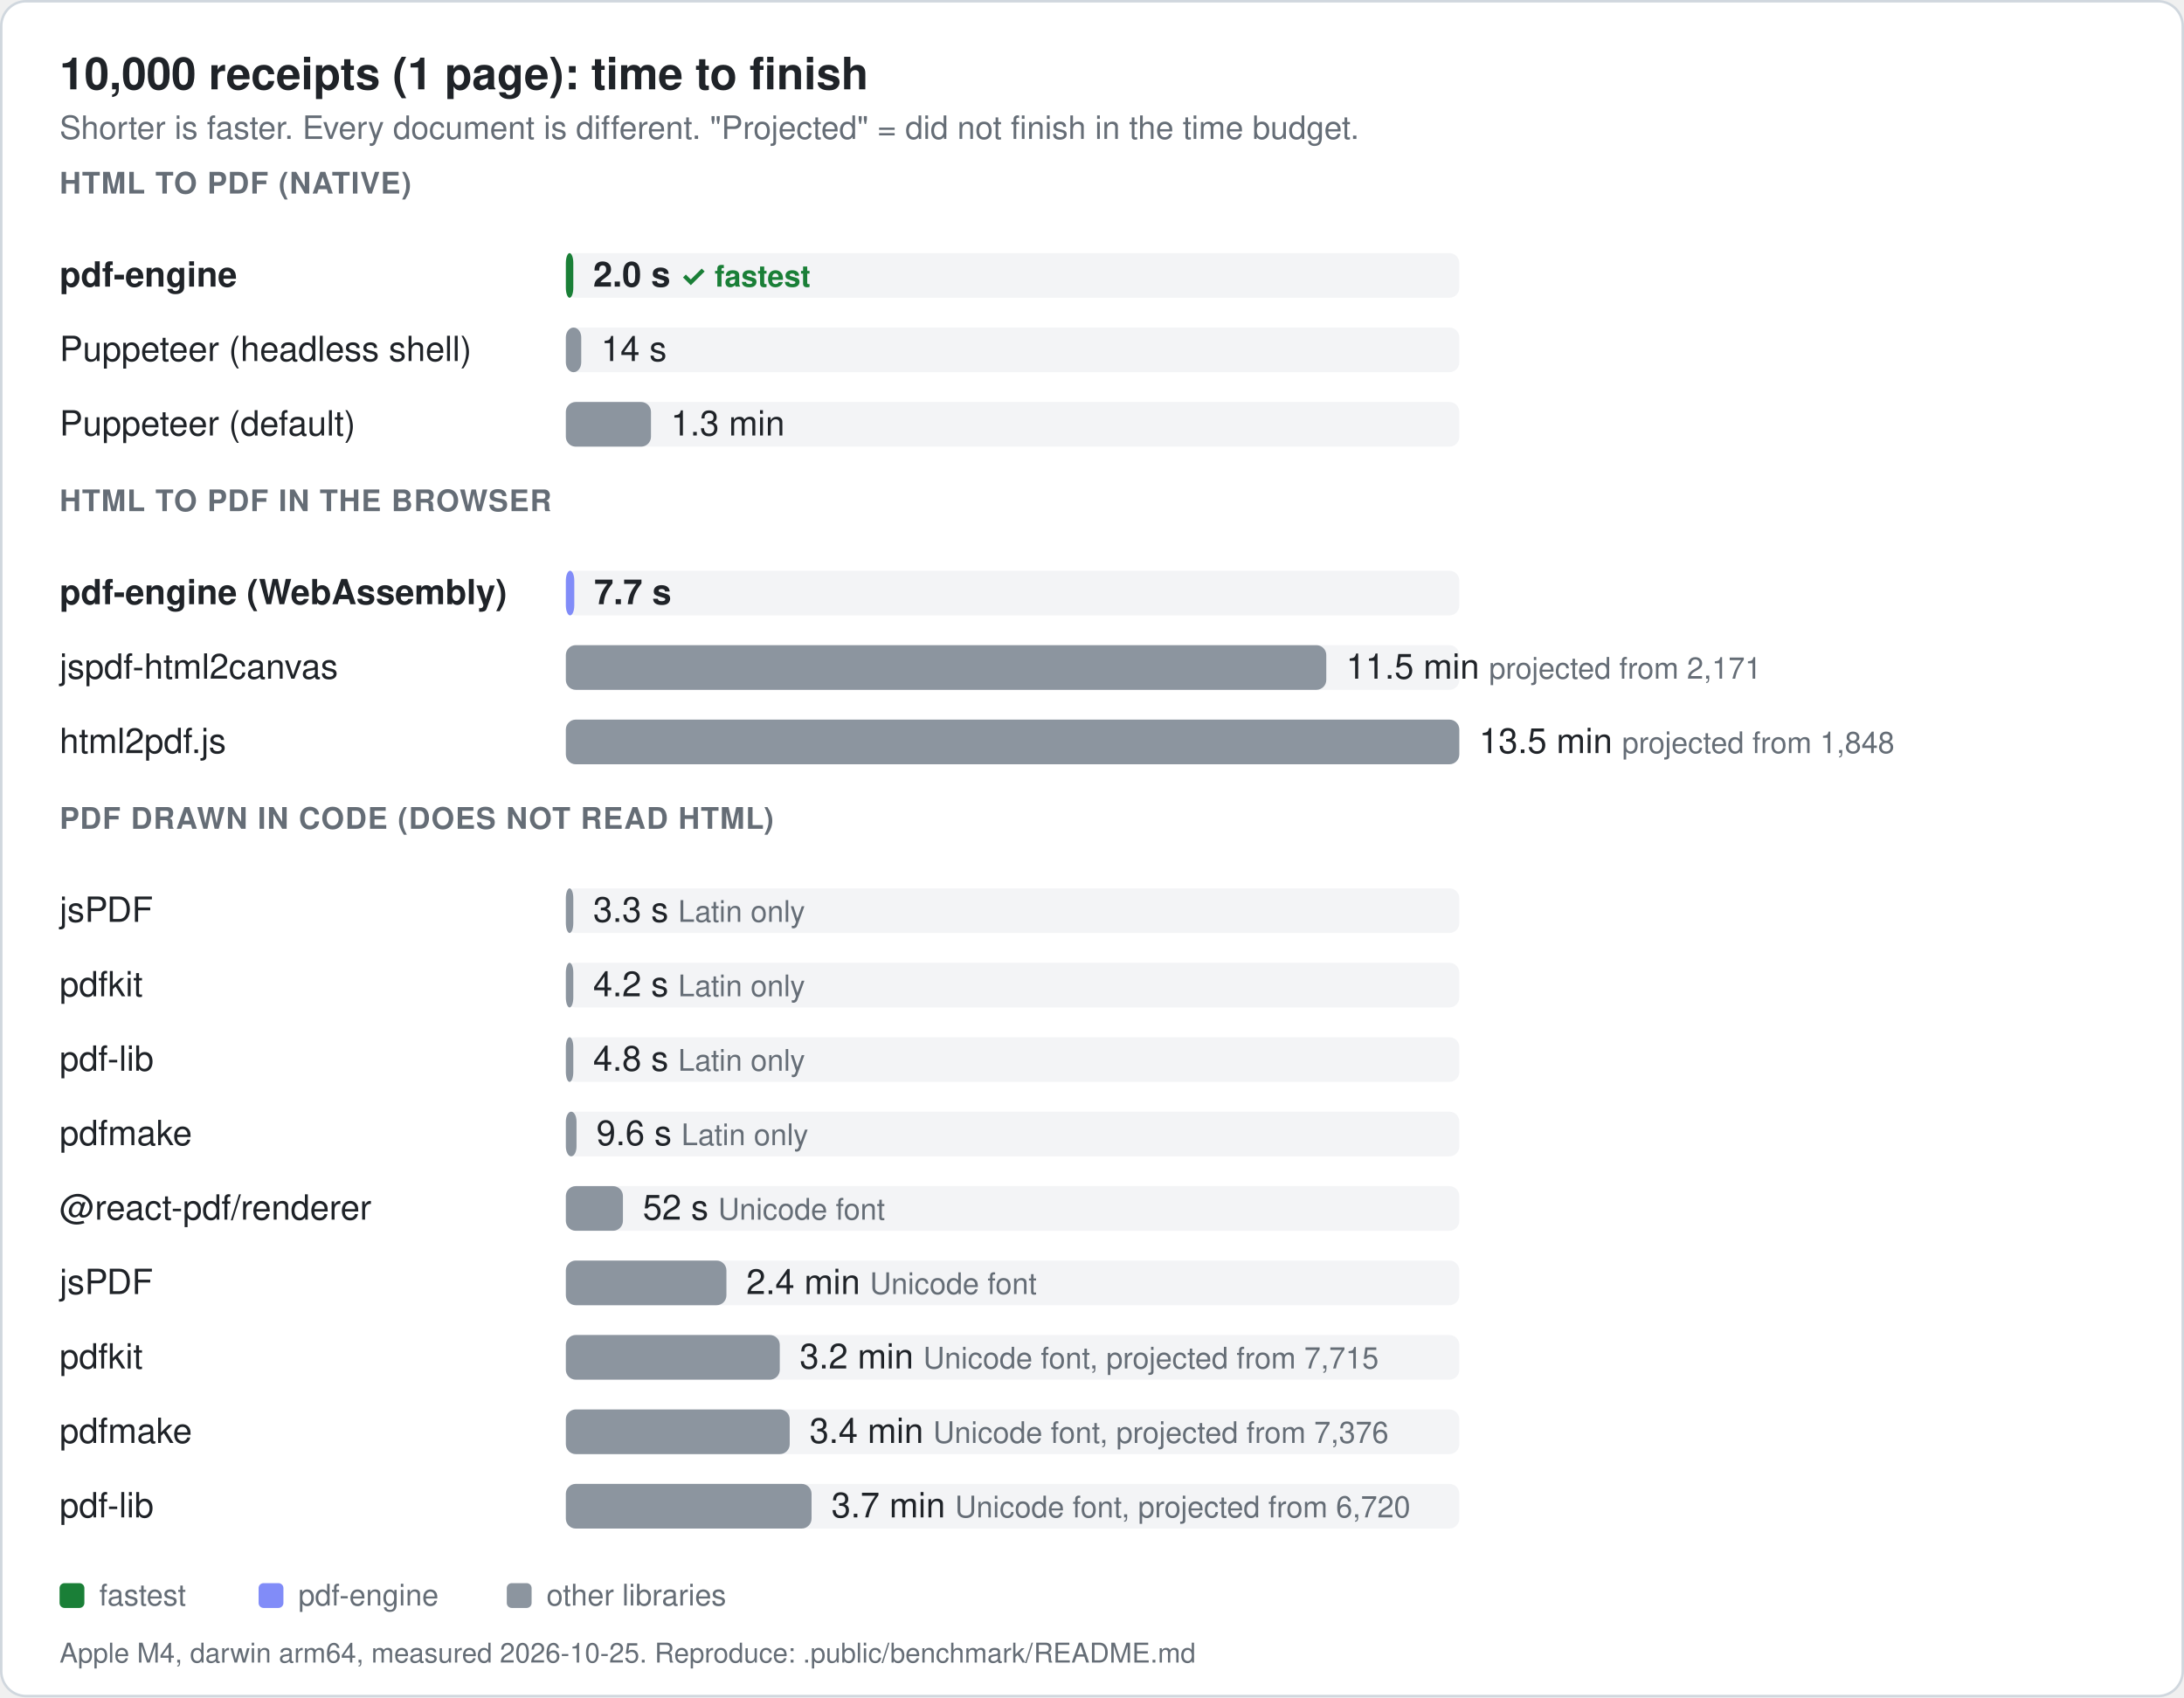
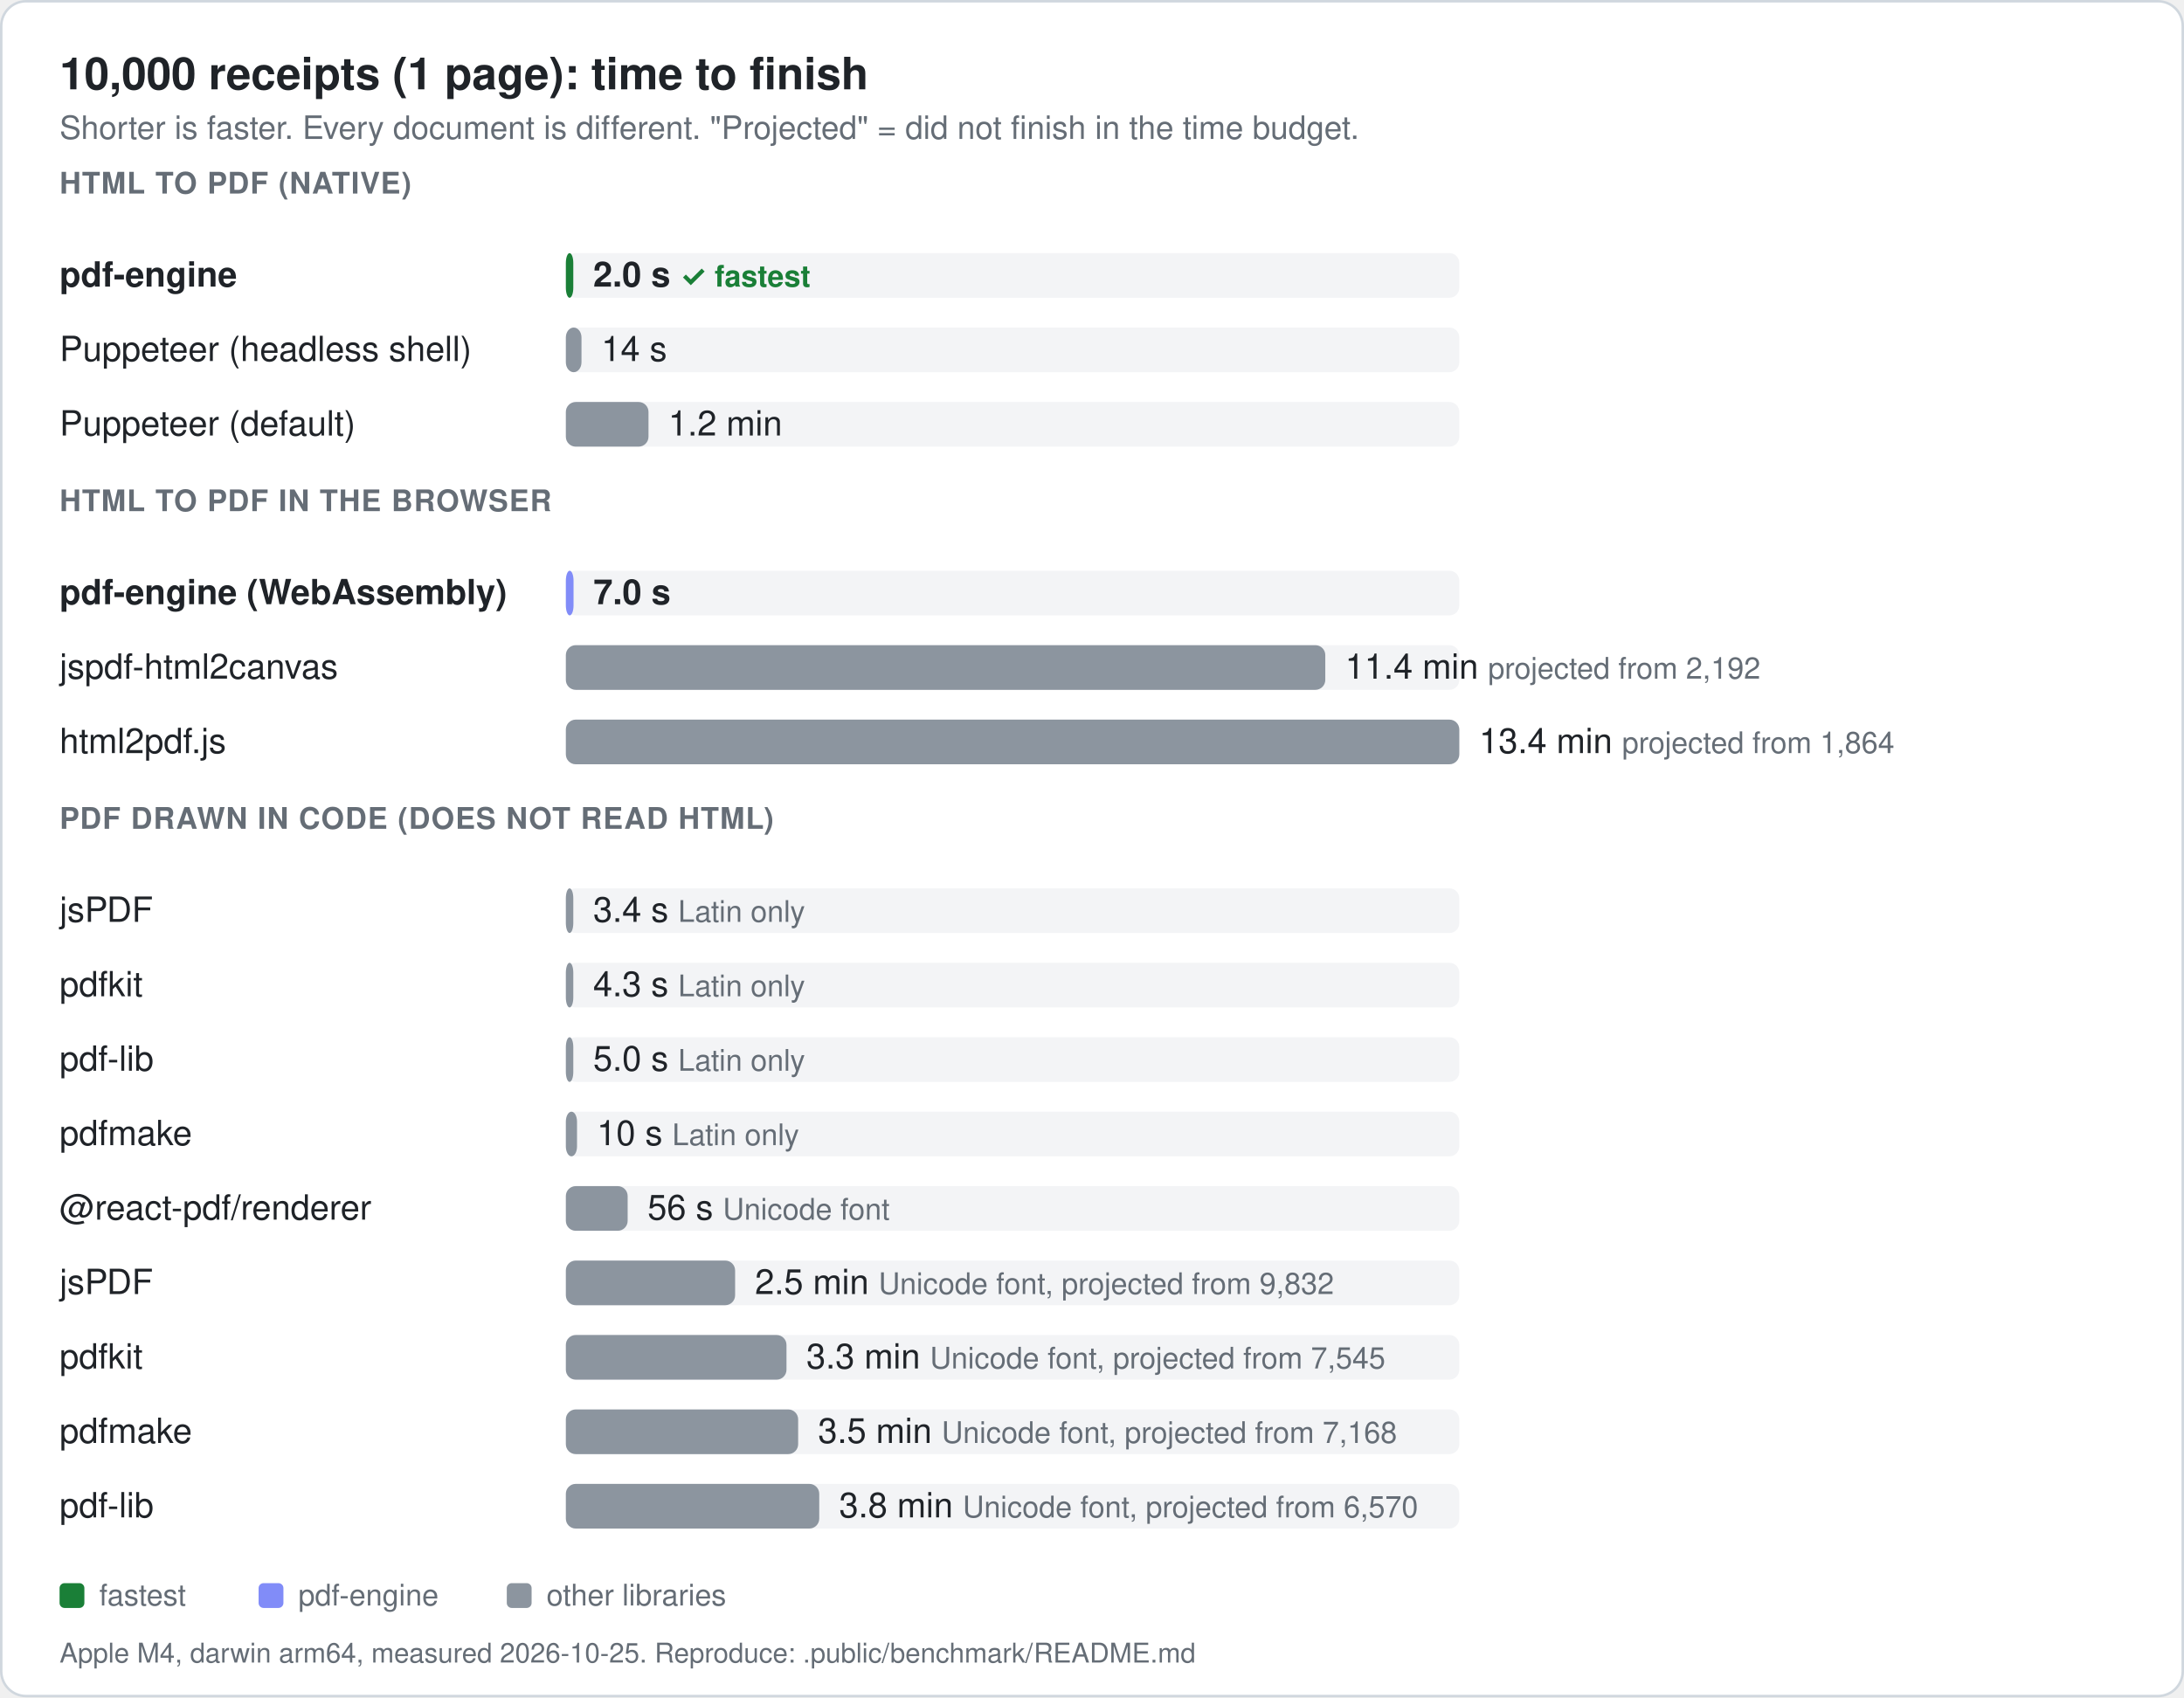
<svg xmlns="http://www.w3.org/2000/svg" width="880" height="684" viewBox="0 0 880 684" role="img" aria-labelledby="t d" font-family="-apple-system, BlinkMacSystemFont, 'Segoe UI', Helvetica, Arial, sans-serif">
  <rect x="0.5" y="0.5" width="879" height="683" rx="10" fill="#ffffff" stroke="#d0d7de" />
  <text x="24" y="36" font-size="18" font-weight="700" fill="#1f2328">10,000 receipts (1 page): time to finish</text>
  <text x="24" y="56" font-size="13" fill="#656d76">Shorter is faster. Every document is different. "Projected" = did not finish in the time budget.</text>
  <text x="24" y="78" font-size="12" font-weight="600" fill="#656d76" letter-spacing="0.4">HTML TO PDF (NATIVE)</text>
  <text x="24" y="115.5" font-size="14" fill="#1f2328" font-weight="700">pdf-engine</text>
  <rect x="228" y="102" width="360" height="18" rx="4" fill="#f3f4f6" />
  <rect x="228" y="102" width="3.0" height="18" rx="4" fill="#1a7f37" />
  <text x="239.0" y="115.5" font-size="14" fill="#1f2328" font-weight="700">2.0 s <tspan fill="#1a7f37" font-weight="700" font-size="12">✓ fastest</tspan>
  </text>
  <text x="24" y="145.5" font-size="14" fill="#1f2328" font-weight="400">Puppeteer (headless shell)</text>
  <rect x="228" y="132" width="360" height="18" rx="4" fill="#f3f4f6" />
-   <rect x="228" y="132" width="6.2" height="18" rx="4" fill="#8c959f" />
-   <text x="242.2" y="145.5" font-size="14" fill="#1f2328" font-weight="500">14 s</text>
+   <rect x="228" y="132" width="6.3" height="18" rx="4" fill="#8c959f" />
+   <text x="242.3" y="145.5" font-size="14" fill="#1f2328" font-weight="500">14 s</text>
  <text x="24" y="175.5" font-size="14" fill="#1f2328" font-weight="400">Puppeteer (default)</text>
  <rect x="228" y="162" width="360" height="18" rx="4" fill="#f3f4f6" />
-   <rect x="228" y="162" width="34.3" height="18" rx="4" fill="#8c959f" />
-   <text x="270.3" y="175.5" font-size="14" fill="#1f2328" font-weight="500">1.3 min</text>
+   <rect x="228" y="162" width="33.3" height="18" rx="4" fill="#8c959f" />
+   <text x="269.3" y="175.5" font-size="14" fill="#1f2328" font-weight="500">1.2 min</text>
  <text x="24" y="206" font-size="12" font-weight="600" fill="#656d76" letter-spacing="0.4">HTML TO PDF IN THE BROWSER</text>
  <text x="24" y="243.5" font-size="14" fill="#1f2328" font-weight="700">pdf-engine (WebAssembly)</text>
  <rect x="228" y="230" width="360" height="18" rx="4" fill="#f3f4f6" />
-   <rect x="228" y="230" width="3.4" height="18" rx="4" fill="#818cf8" />
-   <text x="239.4" y="243.5" font-size="14" fill="#1f2328" font-weight="700">7.7 s</text>
+   <rect x="228" y="230" width="3.1" height="18" rx="4" fill="#818cf8" />
+   <text x="239.1" y="243.5" font-size="14" fill="#1f2328" font-weight="700">7.0 s</text>
  <text x="24" y="273.5" font-size="14" fill="#1f2328" font-weight="400">jspdf-html2canvas</text>
  <rect x="228" y="260" width="360" height="18" rx="4" fill="#f3f4f6" />
-   <rect x="228" y="260" width="306.4" height="18" rx="4" fill="#8c959f" />
-   <text x="542.4" y="273.5" font-size="14" fill="#1f2328" font-weight="500">11.5 min <tspan fill="#656d76" font-weight="400" font-size="12">projected from 2,171</tspan>
+   <rect x="228" y="260" width="306.0" height="18" rx="4" fill="#8c959f" />
+   <text x="542.0" y="273.5" font-size="14" fill="#1f2328" font-weight="500">11.4 min <tspan fill="#656d76" font-weight="400" font-size="12">projected from 2,192</tspan>
  </text>
  <text x="24" y="303.5" font-size="14" fill="#1f2328" font-weight="400">html2pdf.js</text>
  <rect x="228" y="290" width="360" height="18" rx="4" fill="#f3f4f6" />
  <rect x="228" y="290" width="360.0" height="18" rx="4" fill="#8c959f" />
-   <text x="596.0" y="303.5" font-size="14" fill="#1f2328" font-weight="500">13.5 min <tspan fill="#656d76" font-weight="400" font-size="12">projected from 1,848</tspan>
+   <text x="596.0" y="303.5" font-size="14" fill="#1f2328" font-weight="500">13.4 min <tspan fill="#656d76" font-weight="400" font-size="12">projected from 1,864</tspan>
  </text>
  <text x="24" y="334" font-size="12" font-weight="600" fill="#656d76" letter-spacing="0.4">PDF DRAWN IN CODE (DOES NOT READ HTML)</text>
  <text x="24" y="371.5" font-size="14" fill="#1f2328" font-weight="400">jsPDF</text>
  <rect x="228" y="358" width="360" height="18" rx="4" fill="#f3f4f6" />
  <rect x="228" y="358" width="3.0" height="18" rx="4" fill="#8c959f" />
-   <text x="239.0" y="371.5" font-size="14" fill="#1f2328" font-weight="500">3.3 s <tspan fill="#656d76" font-weight="400" font-size="12">Latin only</tspan>
+   <text x="239.0" y="371.5" font-size="14" fill="#1f2328" font-weight="500">3.4 s <tspan fill="#656d76" font-weight="400" font-size="12">Latin only</tspan>
  </text>
  <text x="24" y="401.5" font-size="14" fill="#1f2328" font-weight="400">pdfkit</text>
  <rect x="228" y="388" width="360" height="18" rx="4" fill="#f3f4f6" />
  <rect x="228" y="388" width="3.0" height="18" rx="4" fill="#8c959f" />
-   <text x="239.0" y="401.5" font-size="14" fill="#1f2328" font-weight="500">4.2 s <tspan fill="#656d76" font-weight="400" font-size="12">Latin only</tspan>
+   <text x="239.0" y="401.5" font-size="14" fill="#1f2328" font-weight="500">4.3 s <tspan fill="#656d76" font-weight="400" font-size="12">Latin only</tspan>
  </text>
  <text x="24" y="431.5" font-size="14" fill="#1f2328" font-weight="400">pdf-lib</text>
  <rect x="228" y="418" width="360" height="18" rx="4" fill="#f3f4f6" />
  <rect x="228" y="418" width="3.0" height="18" rx="4" fill="#8c959f" />
-   <text x="239.0" y="431.5" font-size="14" fill="#1f2328" font-weight="500">4.8 s <tspan fill="#656d76" font-weight="400" font-size="12">Latin only</tspan>
+   <text x="239.0" y="431.5" font-size="14" fill="#1f2328" font-weight="500">5.0 s <tspan fill="#656d76" font-weight="400" font-size="12">Latin only</tspan>
  </text>
  <text x="24" y="461.5" font-size="14" fill="#1f2328" font-weight="400">pdfmake</text>
  <rect x="228" y="448" width="360" height="18" rx="4" fill="#f3f4f6" />
-   <rect x="228" y="448" width="4.3" height="18" rx="4" fill="#8c959f" />
-   <text x="240.3" y="461.5" font-size="14" fill="#1f2328" font-weight="500">9.6 s <tspan fill="#656d76" font-weight="400" font-size="12">Latin only</tspan>
+   <rect x="228" y="448" width="4.5" height="18" rx="4" fill="#8c959f" />
+   <text x="240.5" y="461.5" font-size="14" fill="#1f2328" font-weight="500">10 s <tspan fill="#656d76" font-weight="400" font-size="12">Latin only</tspan>
  </text>
  <text x="24" y="491.5" font-size="14" fill="#1f2328" font-weight="400">@react-pdf/renderer</text>
  <rect x="228" y="478" width="360" height="18" rx="4" fill="#f3f4f6" />
-   <rect x="228" y="478" width="23.0" height="18" rx="4" fill="#8c959f" />
-   <text x="259.0" y="491.5" font-size="14" fill="#1f2328" font-weight="500">52 s <tspan fill="#656d76" font-weight="400" font-size="12">Unicode font</tspan>
+   <rect x="228" y="478" width="24.9" height="18" rx="4" fill="#8c959f" />
+   <text x="260.9" y="491.5" font-size="14" fill="#1f2328" font-weight="500">56 s <tspan fill="#656d76" font-weight="400" font-size="12">Unicode font</tspan>
  </text>
  <text x="24" y="521.5" font-size="14" fill="#1f2328" font-weight="400">jsPDF</text>
  <rect x="228" y="508" width="360" height="18" rx="4" fill="#f3f4f6" />
-   <rect x="228" y="508" width="64.7" height="18" rx="4" fill="#8c959f" />
-   <text x="300.7" y="521.5" font-size="14" fill="#1f2328" font-weight="500">2.4 min <tspan fill="#656d76" font-weight="400" font-size="12">Unicode font</tspan>
+   <rect x="228" y="508" width="68.2" height="18" rx="4" fill="#8c959f" />
+   <text x="304.2" y="521.5" font-size="14" fill="#1f2328" font-weight="500">2.5 min <tspan fill="#656d76" font-weight="400" font-size="12">Unicode font, projected from 9,832</tspan>
  </text>
  <text x="24" y="551.5" font-size="14" fill="#1f2328" font-weight="400">pdfkit</text>
  <rect x="228" y="538" width="360" height="18" rx="4" fill="#f3f4f6" />
-   <rect x="228" y="538" width="86.2" height="18" rx="4" fill="#8c959f" />
-   <text x="322.2" y="551.5" font-size="14" fill="#1f2328" font-weight="500">3.2 min <tspan fill="#656d76" font-weight="400" font-size="12">Unicode font, projected from 7,715</tspan>
+   <rect x="228" y="538" width="88.9" height="18" rx="4" fill="#8c959f" />
+   <text x="324.9" y="551.5" font-size="14" fill="#1f2328" font-weight="500">3.3 min <tspan fill="#656d76" font-weight="400" font-size="12">Unicode font, projected from 7,545</tspan>
  </text>
  <text x="24" y="581.5" font-size="14" fill="#1f2328" font-weight="400">pdfmake</text>
  <rect x="228" y="568" width="360" height="18" rx="4" fill="#f3f4f6" />
-   <rect x="228" y="568" width="90.2" height="18" rx="4" fill="#8c959f" />
-   <text x="326.2" y="581.5" font-size="14" fill="#1f2328" font-weight="500">3.4 min <tspan fill="#656d76" font-weight="400" font-size="12">Unicode font, projected from 7,376</tspan>
+   <rect x="228" y="568" width="93.6" height="18" rx="4" fill="#8c959f" />
+   <text x="329.6" y="581.5" font-size="14" fill="#1f2328" font-weight="500">3.5 min <tspan fill="#656d76" font-weight="400" font-size="12">Unicode font, projected from 7,168</tspan>
  </text>
  <text x="24" y="611.5" font-size="14" fill="#1f2328" font-weight="400">pdf-lib</text>
  <rect x="228" y="598" width="360" height="18" rx="4" fill="#f3f4f6" />
-   <rect x="228" y="598" width="99.0" height="18" rx="4" fill="#8c959f" />
-   <text x="335.0" y="611.5" font-size="14" fill="#1f2328" font-weight="500">3.7 min <tspan fill="#656d76" font-weight="400" font-size="12">Unicode font, projected from 6,720</tspan>
+   <rect x="228" y="598" width="102.1" height="18" rx="4" fill="#8c959f" />
+   <text x="338.1" y="611.5" font-size="14" fill="#1f2328" font-weight="500">3.8 min <tspan fill="#656d76" font-weight="400" font-size="12">Unicode font, projected from 6,570</tspan>
  </text>
  <rect x="24" y="638" width="10" height="10" rx="2" fill="#1a7f37" />
  <text x="40" y="647" font-size="12" fill="#656d76">fastest</text>
  <rect x="104.2" y="638" width="10" height="10" rx="2" fill="#818cf8" />
  <text x="120.2" y="647" font-size="12" fill="#656d76">pdf-engine</text>
  <rect x="204.2" y="638" width="10" height="10" rx="2" fill="#8c959f" />
  <text x="220.2" y="647" font-size="12" fill="#656d76">other libraries</text>
  <text x="24" y="670" font-size="11" fill="#656d76">Apple M4, darwin arm64, measured 2026-10-25. Reproduce: .public/benchmark/README.md</text>
</svg>
